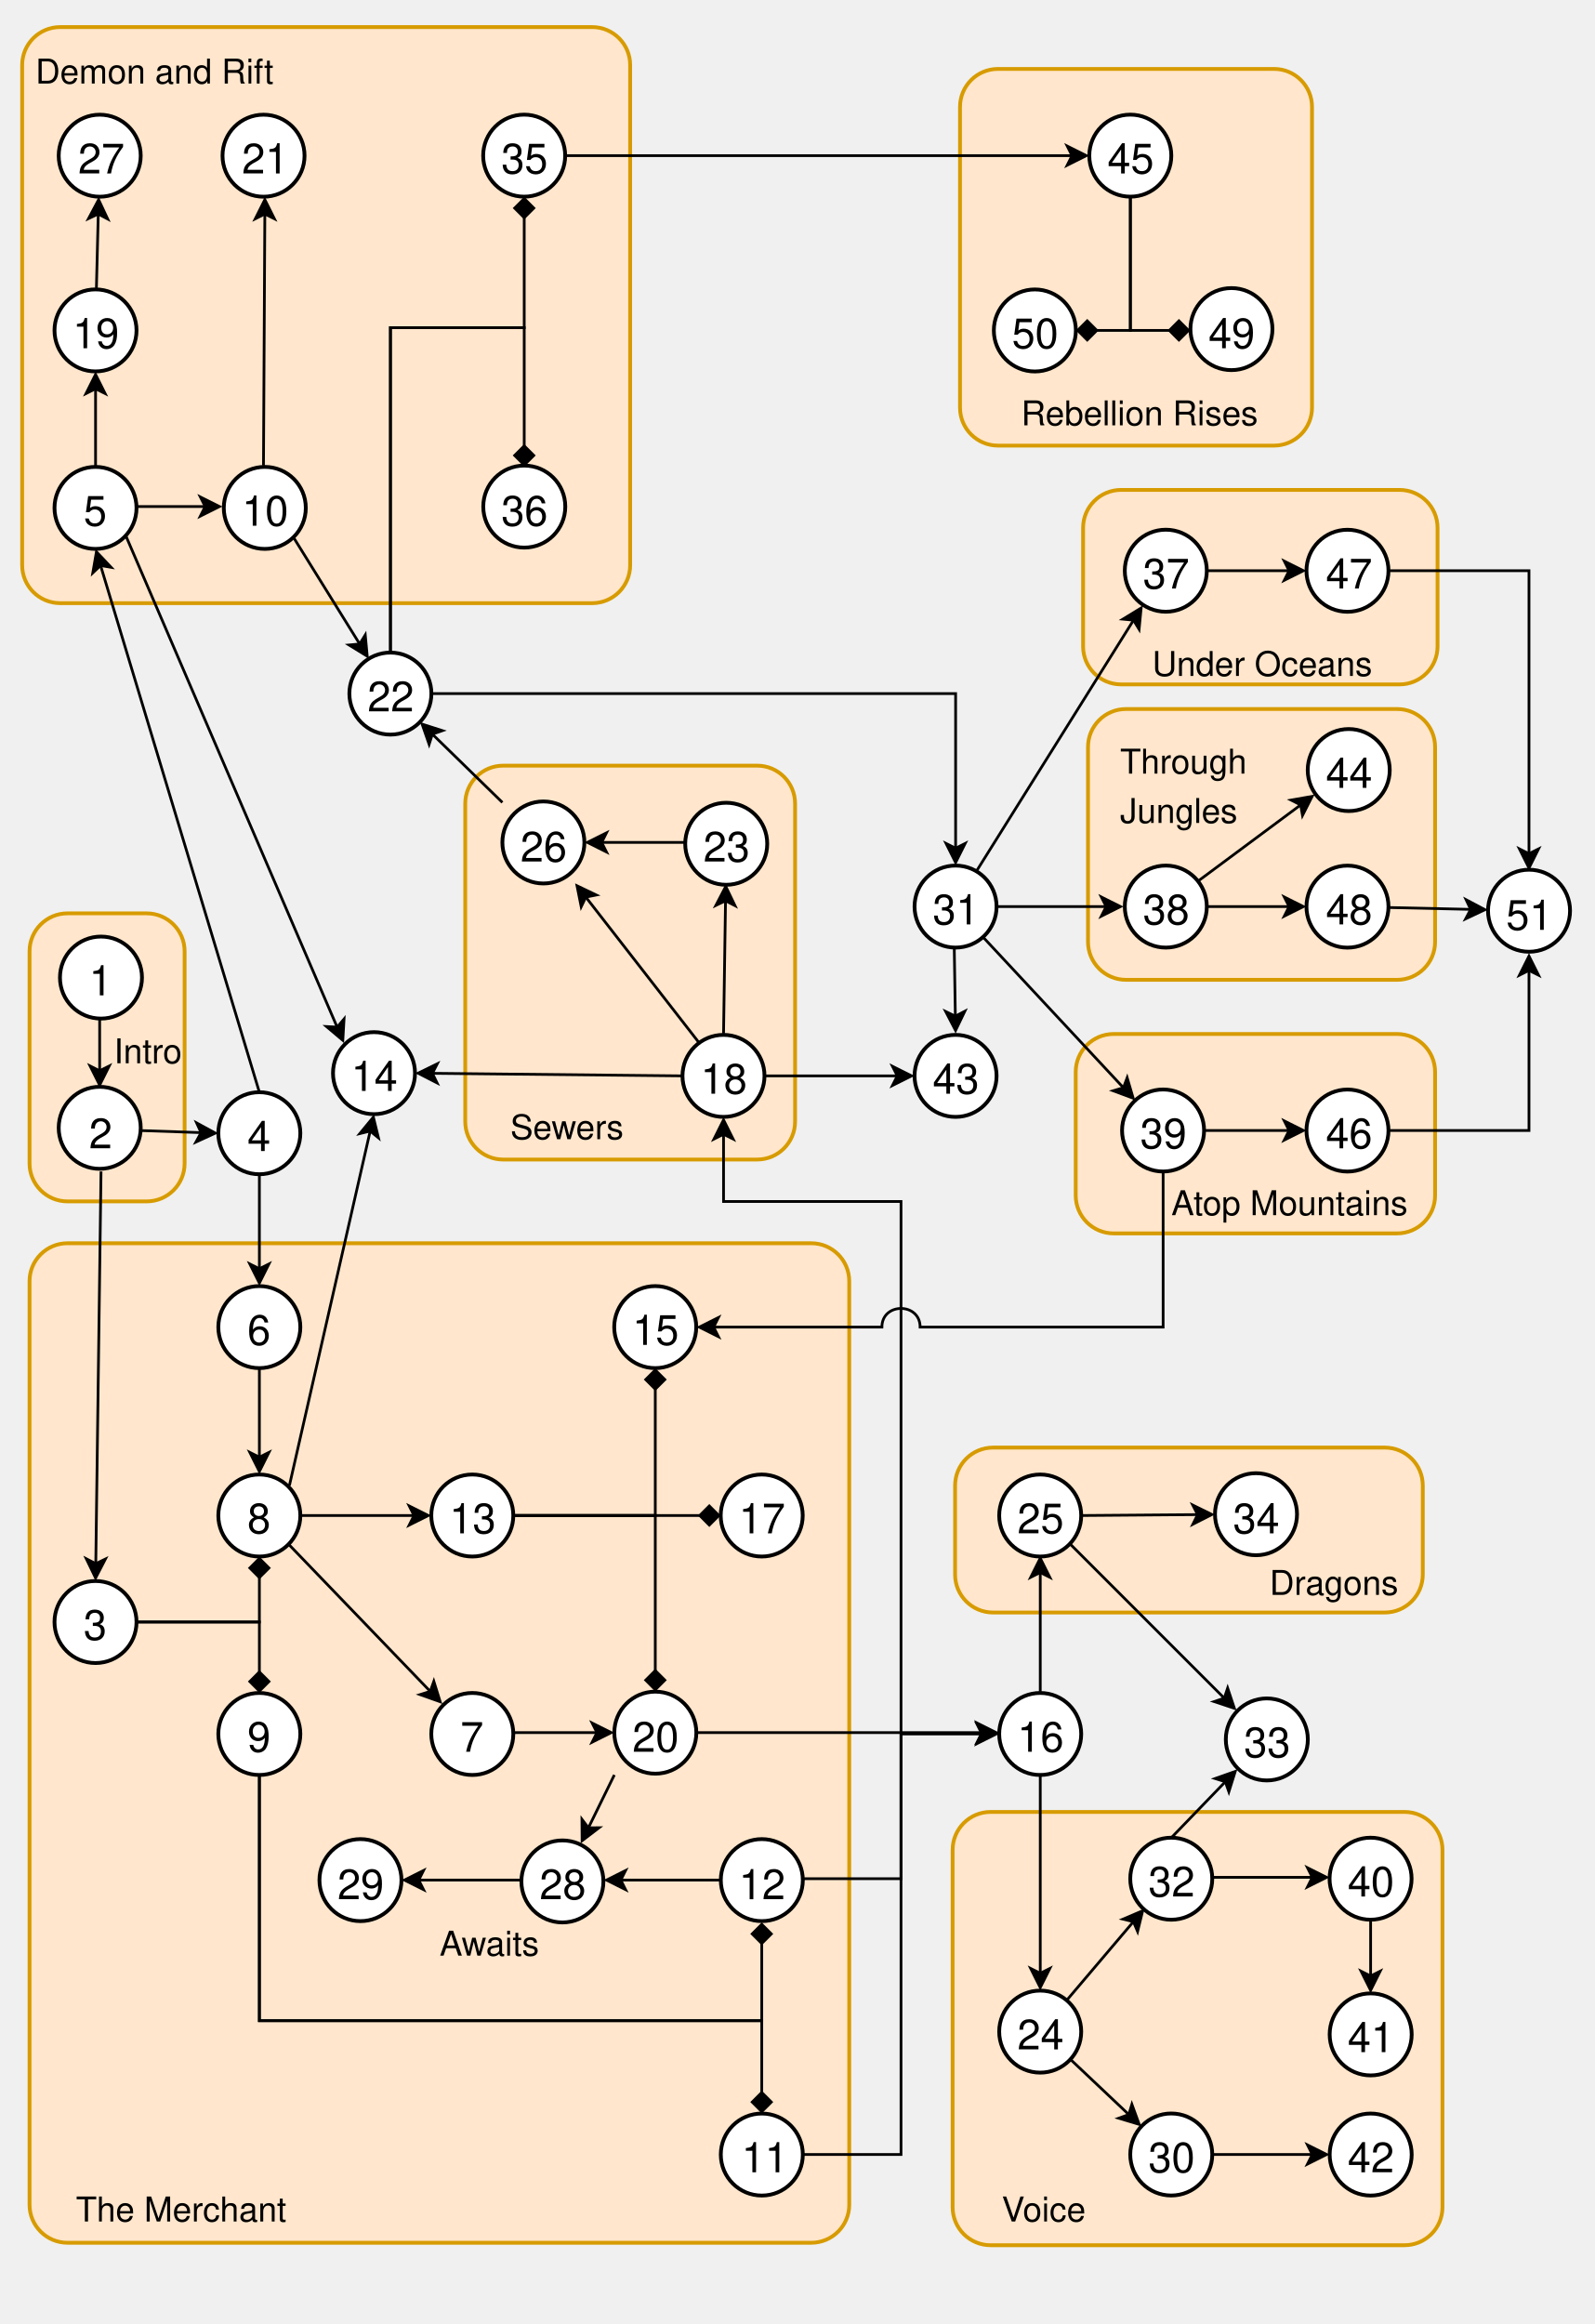
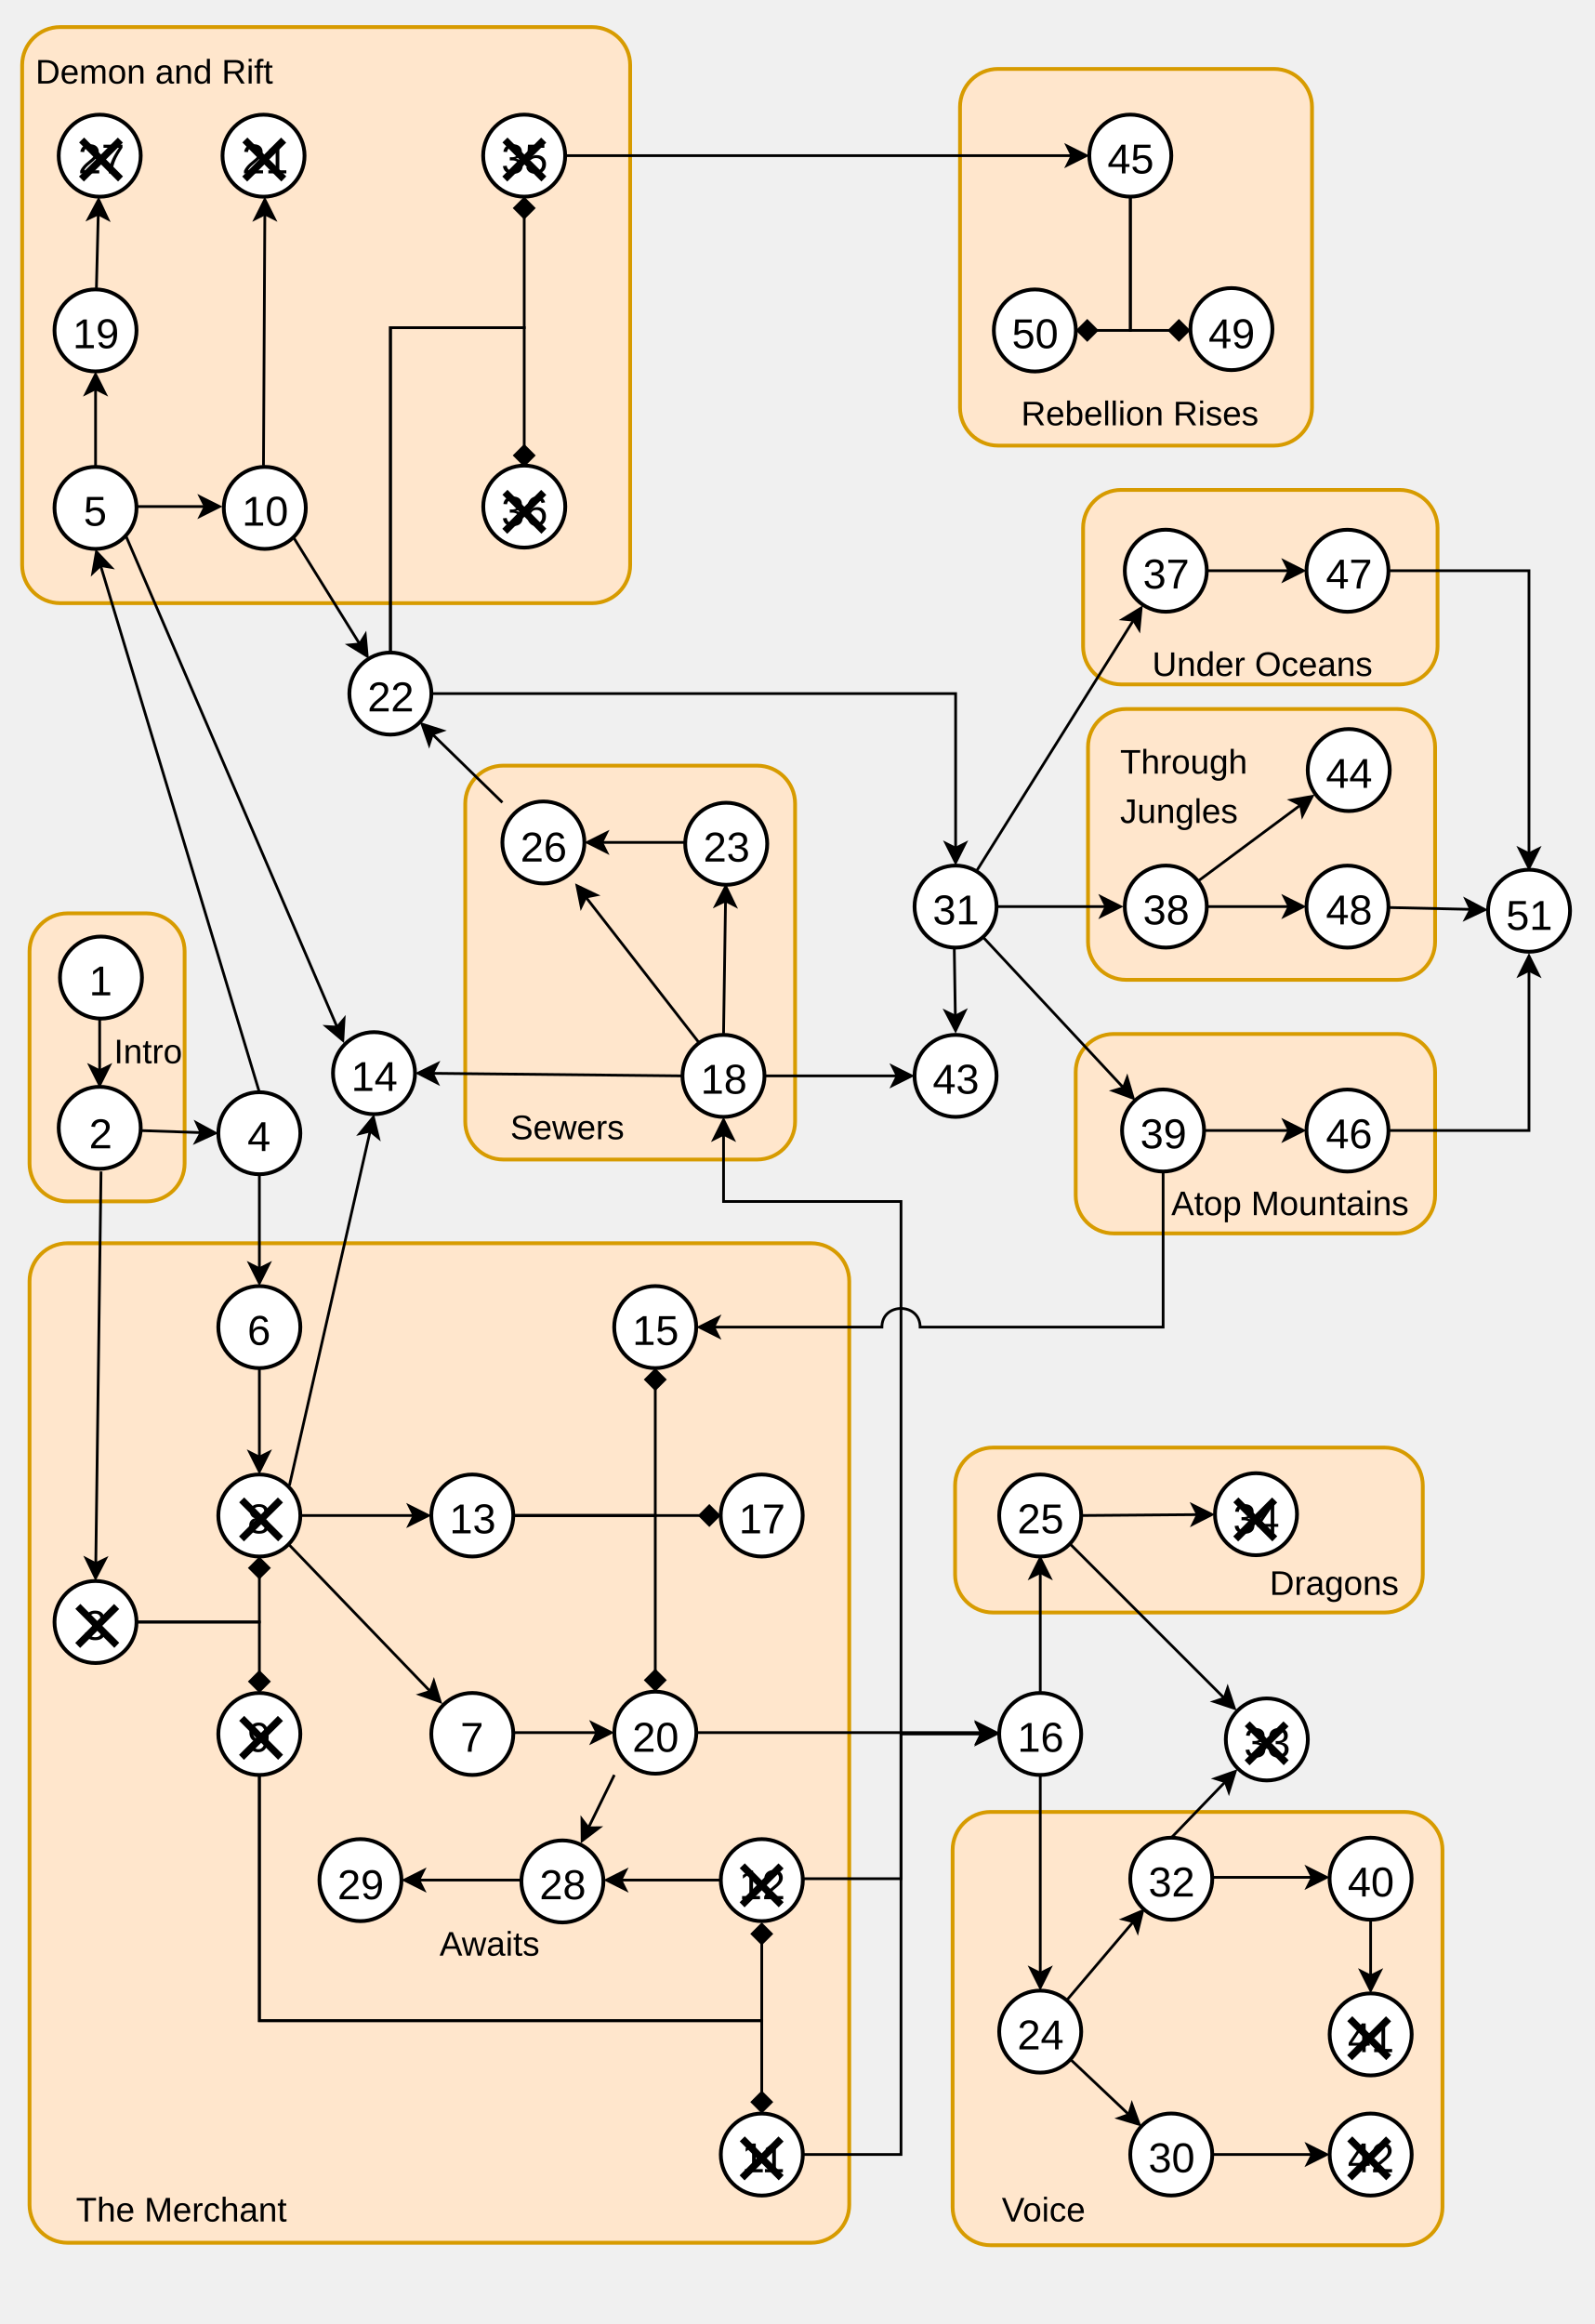
<svg xmlns="http://www.w3.org/2000/svg" version="1.1" width="420pt" viewBox="0 0 420 612" style="width:100%">
  <style>
-         text { font-family: Helvetica; }
+         text { font-family: Arial; }
        text.label { font-size: 9px; }

        circle.node { fill: #FFF; stroke:#000; transform: translate(-10.8px, 0); }
        circle.node + text { font-size: 11px; transform: translate(-1px, 9px); }
+         circle.node + text + text { font-size: 26px; transform: translate(-5px, 14px); }

        .line { fill: none; }
        .arrow { fill: #000; }
        .line, .arrow { transform: scale(.719091,.719091); stroke: #000; }
    </style>
  <rect id="rect7997" width="92.708" height="99.191" x="252.839" y="18.153" rx="10" ry="10" stroke="#d79b00" fill="#ffe6cc" />
  <rect id="rect7999" width="160.131" height="151.703" x="5.835" y="7.131" rx="10" ry="10" stroke="#d79b00" fill="#ffe6cc" />
  <rect id="rect8001" width="93.356" height="51.216" x="285.254" y="129.013" rx="10" ry="10" stroke="#d79b00" fill="#ffe6cc" />
  <rect id="rect8005" width="91.411" height="71.314" x="286.551" y="186.712" rx="10" ry="10" stroke="#d79b00" fill="#ffe6cc" />
  <rect id="rect8007" width="86.873" height="103.729" x="122.53" y="201.623" rx="10" ry="10" stroke="#d79b00" fill="#ffe6cc" />
  <rect id="rect8009" width="40.843" height="75.852" x="7.78" y="240.521" rx="10" ry="10" stroke="#d79b00" fill="#ffe6cc" />
  <rect id="rect8011" width="94.653" height="52.513" x="283.309" y="272.288" rx="10" ry="10" stroke="#d79b00" fill="#ffe6cc" />
  <rect id="rect8013" width="123.178" height="43.436" x="251.542" y="381.203" rx="10" ry="10" stroke="#d79b00" fill="#ffe6cc" />
  <rect id="rect8015" width="215.886" height="263.212" x="7.78" y="327.394" rx="10" ry="10" stroke="#d79b00" fill="#ffe6cc" />
  <rect id="rect8017" width="129.013" height="114.102" x="250.894" y="477.153" rx="10" ry="10" stroke="#d79b00" fill="#ffe6cc" />
  <text class="label" x="268.94" y="112">Rebellion Rises</text>
  <text class="label" x="134.403" y="300">Sewers</text>
  <text class="label" x="334.377" y="420">Dragons</text>
  <text class="label" x="303.456" y="178">Under Oceans</text>
  <text class="label" x="308.49" y="320">Atop Mountains</text>
  <text class="label" x="295" y="203.716">Through</text>
  <text class="label" x="295" y="216.716">Jungles</text>
  <text class="label" x="20" y="585">The Merchant</text>
  <text class="label" x="115.774" y="515">Awaits</text>
  <text class="label" x="30" y="280">Intro</text>
  <text class="label" x="9.348" y="22">Demon and Rift</text>
  <text class="label" x="263.839" y="585">Voice</text>
  <g id="edge46-51" class="edge edge46">
    <path class="line" d="M 509 414 L 560 414 L 560 355.37 " />
    <path class="arrow" d="M 560 350.12 L 563.5 357.12 L 560 355.37 L 556.5 357.12 L 560 350.12 Z " />
  </g>
  <g id="edge1-2" class="edge edge1">
    <path class="line" d="M 36.5 373 L 36.5 392.13 " />
    <path class="arrow" d="M 36.5 397.38 L 33 390.38 L 36.5 392.13 L 40 390.38 L 36.5 397.38 Z " />
  </g>
  <g id="node1" data-id="1" class="scenario">
    <circle cx="37.393" cy="257.435" r="10.8" class="node" />
    <text x="24.449" y="253.12">1</text>
  </g>
  <g id="edge2-4" class="edge edge2">
    <path class="line" d="M 51.5 414.02 L 73.64 414.78 " />
    <path class="arrow" d="M 78.88 414.96 L 71.77 418.22 L 73.64 414.78 L 72.01 411.22 L 78.88 414.96 Z " />
  </g>
  <g id="edge2-3" class="edge edge2">
    <path class="line" d="M 37 429 L 35.08 572.63 " />
    <path class="arrow" d="M 35.01 577.88 L 31.61 570.84 L 35.08 572.63 L 38.61 570.93 L 35.01 577.88 Z " />
  </g>
  <g id="node2" data-id="2" class="scenario">
    <circle cx="37.06" cy="296.998" r="10.8" class="node" />
    <text x="24.449" y="293.389">2</text>
  </g>
  <g id="edge4-6" class="edge edge4">
    <path class="line" d="M 95 430 L 95 464.63 " />
    <path class="arrow" d="M 95 469.88 L 91.5 462.88 L 95 464.63 L 98.5 462.88 L 95 469.88 Z " />
  </g>
  <g id="node4" data-id="4" class="scenario">
    <circle cx="79.1" cy="298.423" r="10.8" class="node" />
    <text x="66.156" y="294.108">4</text>
  </g>
  <g id="edge3-8" class="edge edge3">
    <path class="line" d="M 50 594 L 95 594 L 95 577.71 " />
    <path class="arrow" d="M 95 570.71 L 98.5 574.21 L 95 577.71 L 91.5 574.21 L 95 570.71 Z " />
  </g>
  <g id="edge3-9" class="edge edge3">
    <path class="line" d="M 50 594 L 95 594 L 95 612.29 " />
    <path class="arrow" d="M 95 619.29 L 91.5 615.79 L 95 612.29 L 98.5 615.79 L 95 619.29 Z " />
  </g>
  <g id="node3" data-id="3" class="scenario">
    <circle cx="35.955" cy="427.14" r="10.8" class="node" />
    <text x="23.011" y="422.825">3</text>
+     <text x="23.011" y="422.825" class="blocked">×</text>
  </g>
  <g id="edge8-7" class="edge edge8">
    <path class="line" d="M 105.45 565.26 L 157.58 619.41 " />
    <path class="arrow" d="M 161.22 623.19 L 153.85 620.58 L 157.58 619.41 L 158.89 615.72 L 161.22 623.19 Z " />
  </g>
  <g id="edge8-14" class="edge edge8">
    <path class="line" d="M 106 544 L 135.58 414.21 " />
    <path class="arrow" d="M 136.75 409.09 L 138.61 416.69 L 135.58 414.21 L 131.78 415.14 L 136.75 409.09 Z " />
  </g>
  <g id="edge8-13" class="edge edge8">
    <path class="line" d="M 110 555 L 151.63 555 " />
    <path class="arrow" d="M 156.88 555 L 149.88 558.5 L 151.63 555 L 149.88 551.5 L 156.88 555 Z " />
  </g>
  <g id="node8" data-id="8" class="scenario">
    <circle cx="79.1" cy="399.095" r="10.8" class="node" />
    <text x="66.156" y="394.781">8</text>
+     <text x="66.156" y="394.781" class="blocked">×</text>
  </g>
  <g id="edge9-12" class="edge edge9">
    <path class="line" d="M 95 650 L 95 740 L 279 740 L 279 711.71 " />
    <path class="arrow" d="M 279 704.71 L 282.5 708.21 L 279 711.71 L 275.5 708.21 L 279 704.71 Z " />
  </g>
  <g id="edge9-11" class="edge edge9">
    <path class="line" d="M 95 649.5 L 95 740 L 279 740 L 279 766.29 " />
    <path class="arrow" d="M 279 773.29 L 275.5 769.79 L 279 766.29 L 282.5 769.79 L 279 773.29 Z " />
  </g>
  <g id="node9" data-id="9" class="scenario">
    <circle cx="79.1" cy="456.623" r="10.8" class="node" />
    <text x="66.156" y="452.308">9</text>
+     <text x="66.156" y="452.308" class="blocked">×</text>
  </g>
  <g id="edge5-10" class="edge edge5">
    <path class="line" d="M 50 185.5 L 75.13 185.5 " />
    <path class="arrow" d="M 80.38 185.5 L 73.38 189 L 75.13 185.5 L 73.38 182 L 80.38 185.5 Z " />
  </g>
  <g id="edge5-19" class="edge edge5">
    <path class="line" d="M 35 171 L 35 142.37 " />
    <path class="arrow" d="M 35 137.12 L 38.5 144.12 L 35 142.37 L 31.5 144.12 L 35 137.12 Z " />
  </g>
  <g id="edge5-14" class="edge edge5">
    <path class="line" d="M 46 196 L 123.48 376.15 " />
    <path class="arrow" d="M 125.56 380.97 L 119.58 375.93 L 123.48 376.15 L 126.01 373.16 L 125.56 380.97 Z " />
  </g>
  <g id="node5" data-id="5" class="scenario">
    <circle cx="35.955" cy="133.751" r="10.8" class="node" />
    <text x="23.011" y="129.436">5</text>
  </g>
  <g id="edge6-8" class="edge edge6">
    <path class="line" d="M 95 501 L 95 533.63 " />
    <path class="arrow" d="M 95 538.88 L 91.5 531.88 L 95 533.63 L 98.5 531.88 L 95 538.88 Z " />
  </g>
  <g id="node6" data-id="6" class="scenario">
    <circle cx="79.1" cy="349.478" r="10.8" class="node" />
    <text x="66.156" y="345.164">6</text>
  </g>
  <g id="edge10-21" class="edge edge10">
    <path class="line" d="M 96.5 170.5 L 97 78.37 " />
    <path class="arrow" d="M 97 73.12 L 100.5 80.12 L 97 78.37 L 93.5 80.12 L 97 73.12 Z " />
  </g>
  <g id="edge10-22" class="edge edge10">
    <path class="line" d="M 107 196 L 131.73 235.84 " />
    <path class="arrow" d="M 134.5 240.31 L 127.83 236.2 L 131.73 235.84 L 133.78 232.51 L 134.5 240.31 Z " />
  </g>
  <g id="node10" data-id="10" class="scenario">
    <circle cx="80.538" cy="133.751" r="10.8" class="node" />
    <text x="64.718" y="129.436">10</text>
  </g>
  <g id="edge19-27" class="edge edge19">
    <path class="line" d="M 35.31 105.5 L 35.99 78.37 " />
    <path class="arrow" d="M 36.12 73.12 L 39.44 80.2 L 35.99 78.37 L 32.44 80.03 L 36.12 73.12 Z " />
  </g>
  <g id="node19" data-id="19" class="scenario">
    <circle cx="35.955" cy="87.01" r="10.8" class="node" />
    <text x="20.135" y="82.695">19</text>
  </g>
  <g id="node14" data-id="14" class="scenario">
    <circle cx="109.302" cy="282.603" r="10.8" class="node" />
    <text x="93.482" y="278.288">14</text>
  </g>
  <g id="edge7-20" class="edge edge7">
    <path class="line" d="M 188 634.5 L 218.63 634.5 " />
    <path class="arrow" d="M 223.88 634.5 L 216.88 638 L 218.63 634.5 L 216.88 631 L 223.88 634.5 Z " />
  </g>
  <g id="node7" data-id="7" class="scenario">
    <circle cx="135.189" cy="456.623" r="10.8" class="node" />
    <text x="122.245" y="452.308">7</text>
  </g>
  <g id="edge13-20" class="edge edge13">
    <path class="line" d="M 188 555 L 240 555 L 240 611.79 " />
    <path class="arrow" d="M 240 618.79 L 236.5 615.29 L 240 611.79 L 243.5 615.29 L 240 618.79 Z " />
  </g>
  <g id="edge13-17" class="edge edge13">
    <path class="line" d="M 188 555 L 256.29 555 " />
    <path class="arrow" d="M 263.29 555 L 259.79 558.5 L 256.29 555 L 259.79 551.5 L 263.29 555 Z " />
  </g>
  <g id="node13" data-id="13" class="scenario">
    <circle cx="135.189" cy="399.095" r="10.8" class="node" />
    <text x="119.369" y="394.781">13</text>
  </g>
  <g id="edge20-28" class="edge edge20">
    <path class="line" d="M 225 650 L 215.51 669.37 " />
    <path class="arrow" d="M 213.2 674.08 L 213.14 666.25 L 215.51 669.37 L 219.42 669.33 L 213.2 674.08 Z " />
  </g>
  <g id="edge20-16" class="edge edge20">
    <path class="line" d="M 255 634.5 L 359.63 634.5 " />
    <path class="arrow" d="M 364.88 634.5 L 357.88 638 L 359.63 634.5 L 357.88 631 L 364.88 634.5 Z " />
  </g>
  <g id="node20" data-id="20" class="scenario">
    <circle cx="183.395" cy="456.277" r="10.8" class="node" />
    <text x="167.548" y="452.308">20</text>
  </g>
  <g id="edge11-18" class="edge edge11">
    <path class="line" d="M 294 789 L 330 789 L 330 440 L 265 440 L 265 415.37 " />
    <path class="arrow" d="M 265 410.12 L 268.5 417.12 L 265 415.37 L 261.5 417.12 L 265 410.12 Z " />
  </g>
  <g id="node11" data-id="11" class="scenario">
    <circle cx="211.44" cy="567.376" r="10.8" class="node" />
    <text x="196.312" y="563.048">11</text>
+     <text x="198" y="563.048" class="blocked">×</text>
  </g>
  <g id="edge12-28" class="edge edge12">
    <path class="line" d="M 264 688.5 L 227.37 688.5 " />
    <path class="arrow" d="M 222.12 688.5 L 229.12 685 L 227.37 688.5 L 229.12 692 L 222.12 688.5 Z " />
  </g>
  <g id="node12" data-id="12" class="scenario">
    <circle cx="211.44" cy="495.108" r="10.8" class="node" />
    <text x="195.593" y="491.139">12</text>
+     <text x="198" y="491.139" class="blocked">×</text>
  </g>
  <g id="edge18-43" class="edge edge18">
    <path class="line" d="M 280 394 L 328.63 394 " />
    <path class="arrow" d="M 333.88 394 L 326.88 397.5 L 328.63 394 L 326.88 390.5 L 333.88 394 Z " />
  </g>
  <g id="edge23-26" class="edge edge23">
    <path class="line" d="M 251 308.5 L 220.37 308.5 " />
    <path class="arrow" d="M 215.12 308.5 L 222.12 305 L 220.37 308.5 L 222.12 312 L 215.12 308.5 Z " />
  </g>
  <g id="edge18-23" class="edge edge18">
    <path class="line" d="M 265 378.5 L 265.73 329.87 " />
    <path class="arrow" d="M 265.81 324.62 L 269.2 331.67 L 265.73 329.87 L 262.2 331.56 L 265.81 324.62 Z " />
  </g>
  <g id="edge18-14" class="edge edge18">
    <path class="line" d="M 250 394 L 158.37 393.06 " />
    <path class="arrow" d="M 153.12 393.01 L 160.15 389.58 L 158.37 393.06 L 160.08 396.58 L 153.12 393.01 Z " />
  </g>
  <g id="node18" data-id="18" class="scenario">
    <circle cx="201.345" cy="283.322" r="10.8" class="node" />
    <text x="185.525" y="279.007">18</text>
  </g>
  <g id="node28" data-id="28" class="scenario">
    <circle cx="158.919" cy="495.454" r="10.8" class="node" />
    <text x="143.099" y="491.139">28</text>
  </g>
  <g id="node17" data-id="17" class="scenario">
    <circle cx="211.413" cy="399.095" r="10.8" class="node" />
    <text x="195.593" y="394.781">17</text>
  </g>
  <g id="node43" data-id="43" class="scenario">
    <circle cx="262.468" cy="283.322" r="10.8" class="node" />
    <text x="246.648" y="279.007">43</text>
  </g>
  <g id="edge26-22" class="edge edge26">
    <path class="line" d="M 184 293.87 L 158.36 268.86 " />
    <path class="arrow" d="M 154.6 265.19 L 162.05 267.57 L 158.36 268.86 L 157.17 272.59 L 154.6 265.19 Z " />
  </g>
  <g id="node26" data-id="26" class="scenario">
    <circle cx="153.913" cy="221.853" r="10.8" class="node" />
    <text x="138.065" y="217.885">26</text>
  </g>
  <g id="node27" data-id="27" class="scenario">
    <circle cx="37.06" cy="41.002" r="10.8" class="node" />
    <text x="21.573" y="36.674">27</text>
+     <text x="24" y="36.674" class="blocked">×</text>
  </g>
  <g id="node21" data-id="21" class="scenario">
    <circle cx="80.206" cy="41.002" r="10.8" class="node" />
    <text x="64.718" y="36.674">21</text>
+     <text x="67" y="36.674" class="blocked">×</text>
  </g>
  <g id="edge22-35" class="edge edge22">
    <path class="line" d="M 143 239 L 143 120 L 192 120 L 192 79.71 " />
    <path class="arrow" d="M 192 72.71 L 195.5 76.21 L 192 79.71 L 188.5 76.21 L 192 72.71 Z " />
  </g>
  <g id="node22" data-id="22" class="scenario">
    <circle cx="113.616" cy="182.649" r="10.8" class="node" />
    <text x="97.796" y="178.335">22</text>
  </g>
  <g id="edge31-43" class="edge edge31">
    <path class="line" d="M 349.5 347 L 349.9 372.13 " />
    <path class="arrow" d="M 349.98 377.38 L 346.37 370.44 L 349.9 372.13 L 353.37 370.33 L 349.98 377.38 Z " />
  </g>
  <g id="edge31-38" class="edge edge31">
    <path class="line" d="M 364.5 332 L 405.13 332 " />
    <path class="arrow" d="M 410.38 332 L 403.38 335.5 L 405.13 332 L 403.38 328.5 L 410.38 332 Z " />
  </g>
  <g id="edge31-39" class="edge edge31">
    <path class="line" d="M 359.79 342.91 L 411.46 398.34 " />
    <path class="arrow" d="M 415.04 402.18 L 407.71 399.45 L 411.46 398.34 L 412.83 394.67 L 415.04 402.18 Z " />
  </g>
  <g id="edge31-37" class="edge edge31">
    <path class="line" d="M 357.47 319.29 L 415.16 227.11 " />
    <path class="arrow" d="M 417.95 222.66 L 417.2 230.45 L 415.16 227.11 L 411.27 226.74 L 417.95 222.66 Z " />
  </g>
  <g id="node31" data-id="31" class="scenario">
    <circle cx="262.468" cy="238.738" r="10.8" class="node" />
    <text x="246.648" y="234.424">31</text>
  </g>
  <g id="edge35-45" class="edge edge35">
    <path class="line" d="M 207 57 L 392.63 57 " />
    <path class="arrow" d="M 397.88 57 L 390.88 60.5 L 392.63 57 L 390.88 53.5 L 397.88 57 Z " />
  </g>
  <g id="edge22-31" class="edge edge22">
    <path class="line" d="M 158 254 L 350 254 L 350 310.63 " />
    <path class="arrow" d="M 350 315.88 L 346.5 308.88 L 350 310.63 L 353.5 308.88 L 350 315.88 Z " />
  </g>
  <g id="edge22-36" class="edge edge22">
    <path class="line" d="M 143 239 L 143 120 L 192 120 L 192 163.29 " />
    <path class="arrow" d="M 192 170.29 L 188.5 166.79 L 192 163.29 L 195.5 166.79 L 192 170.29 Z " />
  </g>
  <g id="node35" data-id="35" class="scenario">
    <circle cx="148.852" cy="40.988" r="10.8" class="node" />
    <text x="133.032" y="36.674">35</text>
+     <text x="135.5" y="36.674" class="blocked">×</text>
  </g>
  <g id="node36" data-id="36" class="scenario">
    <circle cx="148.879" cy="133.405" r="10.8" class="node" />
    <text x="133.032" y="129.436">36</text>
+     <text x="135.5" y="129.436" class="blocked">×</text>
  </g>
  <g id="edge45-50" class="edge edge45">
    <path class="line" d="M 414 72 L 414 121 L 401.71 121 " />
    <path class="arrow" d="M 394.71 121 L 398.21 117.5 L 401.71 121 L 398.21 124.5 L 394.71 121 Z " />
  </g>
  <g id="edge45-49" class="edge edge45">
    <path class="line" d="M 414 72 L 414 121 L 428.29 121 " />
    <path class="arrow" d="M 435.29 121 L 431.79 124.5 L 428.29 121 L 431.79 117.5 L 435.29 121 Z " />
  </g>
  <g id="node45" data-id="45" class="scenario">
    <circle cx="308.49" cy="40.988" r="10.8" class="node" />
    <text x="292.67" y="36.674">45</text>
  </g>
  <g id="node49" data-id="49" class="scenario">
    <circle cx="335.124" cy="86.664" r="10.8" class="node" />
    <text x="319.276" y="82.695">49</text>
  </g>
  <g id="node50" data-id="50" class="scenario">
    <circle cx="283.349" cy="87.024" r="10.8" class="node" />
    <text x="267.502" y="82.695">50</text>
  </g>
  <g id="node29" data-id="29" class="scenario">
    <circle cx="105.734" cy="495.108" r="10.8" class="node" />
    <text x="89.886" y="491.139">29</text>
  </g>
  <g id="edge37-47" class="edge edge37">
    <path class="line" d="M 442 209 L 462 209 L 459 209 L 472.13 209 " />
    <path class="arrow" d="M 477.38 209 L 470.38 212.5 L 472.13 209 L 470.38 205.5 L 477.38 209 Z " />
  </g>
  <g id="node37" data-id="37" class="scenario">
    <circle cx="317.838" cy="150.29" r="10.8" class="node" />
    <text x="302.018" y="145.975">37</text>
  </g>
  <g id="edge38-48" class="edge edge38">
    <path class="line" d="M 441.5 332 L 472.13 332 " />
    <path class="arrow" d="M 477.38 332 L 470.38 335.5 L 472.13 332 L 470.38 328.5 L 477.38 332 Z " />
  </g>
  <g id="edge38-44" class="edge edge38">
    <path class="line" d="M 438.45 322.93 L 476.37 294.77 " />
    <path class="arrow" d="M 480.58 291.64 L 477.05 298.62 L 476.37 294.77 L 472.87 293 L 480.58 291.64 Z " />
  </g>
  <g id="node38" data-id="38" class="scenario">
    <circle cx="317.838" cy="238.738" r="10.8" class="node" />
    <text x="302.018" y="234.424">38</text>
  </g>
  <g id="edge39-46" class="edge edge39">
    <path class="line" d="M 441 414 L 472.13 414 " />
    <path class="arrow" d="M 477.38 414 L 470.38 417.5 L 472.13 414 L 470.38 410.5 L 477.38 414 Z " />
  </g>
  <g id="edge39-15" class="edge edge39">
    <path class="line" d="M 426 429 L 426 486 L 337 486 C 337 476.9 323 476.9 323 486 L 261.37 486 " />
    <path class="arrow" d="M 256.12 486 L 263.12 482.5 L 261.37 486 L 263.12 489.5 L 256.12 486 Z " />
  </g>
  <g id="node39" data-id="39" class="scenario">
    <circle cx="317.119" cy="297.704" r="10.8" class="node" />
    <text x="301.299" y="293.389">39</text>
  </g>
  <g id="node15" data-id="15" class="scenario">
    <circle cx="183.368" cy="349.478" r="10.8" class="node" />
    <text x="167.548" y="345.164">15</text>
  </g>
  <g id="edge13-15" class="edge edge13">
    <path class="line" d="M 188 555 L 240 555 L 240 508.71 " />
    <path class="arrow" d="M 240 501.71 L 243.5 505.21 L 240 508.71 L 236.5 505.21 L 240 501.71 Z " />
  </g>
  <g id="edge28-29" class="edge edge28">
    <path class="line" d="M 191 688.5 L 153.37 688.5 " />
    <path class="arrow" d="M 148.12 688.5 L 155.12 685 L 153.37 688.5 L 155.12 692 L 148.12 688.5 Z " />
  </g>
  <g id="node23" data-id="23" class="scenario">
    <circle cx="202.065" cy="222.199" r="10.8" class="node" />
    <text x="186.245" y="217.885">23</text>
  </g>
  <g id="edge48-51" class="edge edge48">
    <path class="line" d="M 508.5 332.34 L 538.63 333.02 " />
    <path class="arrow" d="M 543.88 333.14 L 536.81 336.48 L 538.63 333.02 L 536.96 329.48 L 543.88 333.14 Z " />
  </g>
  <g id="node48" data-id="48" class="scenario">
    <circle cx="365.685" cy="238.752" r="10.8" class="node" />
    <text x="350.197" y="234.424">48</text>
  </g>
  <g id="node44" data-id="44" class="scenario">
    <circle cx="366.017" cy="202.784" r="10.8" class="node" />
    <text x="350.197" y="198.469">44</text>
  </g>
  <g id="node51" data-id="51" class="scenario">
    <circle cx="413.505" cy="239.83" r="10.8" class="node" />
    <text x="397.657" y="235.862">51</text>
  </g>
  <g id="node46" data-id="46" class="scenario">
    <circle cx="365.685" cy="297.717" r="10.8" class="node" />
    <text x="350.197" y="293.389">46</text>
  </g>
  <g id="edge47-51" class="edge edge47">
    <path class="line" d="M 509 209 L 560 209 L 560 312.63 " />
    <path class="arrow" d="M 560 317.88 L 556.5 310.88 L 560 312.63 L 563.5 310.88 L 560 317.88 Z " />
  </g>
  <g id="node47" data-id="47" class="scenario">
    <circle cx="365.685" cy="150.304" r="10.8" class="node" />
    <text x="350.197" y="145.975">47</text>
  </g>
  <g id="node16" data-id="16" class="scenario">
    <circle cx="284.76" cy="456.623" r="10.8" class="node" />
    <text x="268.94" y="452.308">16</text>
  </g>
  <g id="node24" data-id="24" class="scenario">
    <circle cx="284.76" cy="535.004" r="10.8" class="node" />
    <text x="268.94" y="530.689">24</text>
  </g>
  <g id="edge16-24" class="edge edge16">
    <path class="line" d="M 381 649.5 L 381 722.63 " />
    <path class="arrow" d="M 381 727.88 L 377.5 720.88 L 381 722.63 L 384.5 720.88 L 381 727.88 Z " />
  </g>
  <g id="node25" data-id="25" class="scenario">
    <circle cx="284.76" cy="399.095" r="10.8" class="node" />
    <text x="268.94" y="394.781">25</text>
  </g>
  <g id="edge16-25" class="edge edge16">
    <path class="line" d="M 381 619.5 L 381 575.87 " />
    <path class="arrow" d="M 381 570.62 L 384.5 577.62 L 381 575.87 L 377.5 577.62 L 381 570.62 Z " />
  </g>
  <g id="node30" data-id="30" class="scenario">
    <circle cx="319.276" cy="567.363" r="10.8" class="node" />
    <text x="303.456" y="563.048">30</text>
  </g>
  <g id="edge24-30" class="edge edge24">
    <path class="line" d="M 392.04 754.15 L 413.43 774.37 " />
    <path class="arrow" d="M 417.24 777.97 L 409.75 775.71 L 413.43 774.37 L 414.56 770.62 L 417.24 777.97 Z " />
  </g>
  <g id="node32" data-id="32" class="scenario">
    <circle cx="319.276" cy="494.735" r="10.8" class="node" />
    <text x="303.456" y="490.42">32</text>
  </g>
  <g id="edge24-32" class="edge edge24">
    <path class="line" d="M 390.68 732.54 L 415.12 703.74 " />
    <path class="arrow" d="M 418.51 699.74 L 416.65 707.34 L 415.12 703.74 L 411.32 702.81 L 418.51 699.74 Z " />
  </g>
  <g id="node42" data-id="42" class="scenario">
    <circle cx="371.797" cy="567.376" r="10.8" class="node" />
    <text x="355.95" y="563.048">42</text>
+     <text x="358" y="563.048" class="blocked">×</text>
  </g>
  <g id="edge30-42" class="edge edge30">
    <path class="line" d="M 444 789 L 480.63 789 " />
    <path class="arrow" d="M 485.88 789 L 478.88 792.5 L 480.63 789 L 478.88 785.5 L 485.88 789 Z " />
  </g>
  <g id="node40" data-id="40" class="scenario">
    <circle cx="371.77" cy="494.735" r="10.8" class="node" />
    <text x="355.95" y="490.42">40</text>
  </g>
  <g id="edge32-40" class="edge edge32">
    <path class="line" d="M 444 687.5 L 480.63 687.5 " />
    <path class="arrow" d="M 485.88 687.5 L 478.88 691 L 480.63 687.5 L 478.88 684 L 485.88 687.5 Z " />
  </g>
  <g id="node33" data-id="33" class="scenario">
    <circle cx="344.445" cy="458.061" r="10.8" class="node" />
    <text x="328.625" y="453.746">33</text>
+     <text x="331" y="453.746" class="blocked">×</text>
  </g>
  <g id="edge25-33" class="edge edge25">
    <path class="line" d="M 391.61 565.11 L 448.39 621.89 " />
    <path class="arrow" d="M 452.1 625.6 L 444.68 623.13 L 448.39 621.89 L 449.63 618.18 L 452.1 625.6 Z " />
  </g>
  <g id="edge32-33" class="edge edge32">
    <path class="line" d="M 429 673 L 448.78 652.49 " />
    <path class="arrow" d="M 452.42 648.71 L 450.08 656.18 L 448.78 652.49 L 445.05 651.32 L 452.42 648.71 Z " />
  </g>
  <g id="node41" data-id="41" class="scenario">
    <circle cx="371.797" cy="535.736" r="10.8" class="node" />
    <text x="355.95" y="531.408">41</text>
+     <text x="358" y="531.408" class="blocked">×</text>
  </g>
  <g id="edge40-41" class="edge edge40">
    <path class="line" d="M 502 702.5 L 502 723.63 " />
    <path class="arrow" d="M 502 728.88 L 498.5 721.88 L 502 723.63 L 505.5 721.88 L 502 728.88 Z " />
  </g>
  <g id="node34" data-id="34" class="scenario">
    <circle cx="341.595" cy="398.75" r="10.8" class="node" />
    <text x="325.748" y="394.781">34</text>
+     <text x="328" y="394.781" class="blocked">×</text>
  </g>
  <g id="edge25-34" class="edge edge25">
    <path class="line" d="M 396 555 L 438.63 554.67 " />
    <path class="arrow" d="M 443.88 554.63 L 436.91 558.18 L 438.63 554.67 L 436.85 551.18 L 443.88 554.63 Z " />
  </g>
  <g id="edge12-16" class="edge edge12">
    <path class="line" d="M 294 689 L 294 688 L 330 688 L 330 635 L 359.63 635 " />
    <path class="arrow" d="M 364.88 635 L 357.88 638.5 L 359.63 635 L 357.88 631.5 L 364.88 635 Z " />
  </g>
  <g id="edge4-5" class="edge edge4">
    <path class="line" d="M 95 400 L 36.84 207.1 " />
    <path class="arrow" d="M 35.32 202.07 L 40.69 207.76 L 36.84 207.1 L 33.99 209.78 L 35.32 202.07 Z " />
  </g>
  <g id="edge18-26" class="edge edge18">
    <path class="line" d="M 255.84 381.62 L 214.56 328.53 " />
    <path class="arrow" d="M 211.33 324.38 L 218.39 327.76 L 214.56 328.53 L 212.87 332.06 L 211.33 324.38 Z " />
  </g>
</svg>
